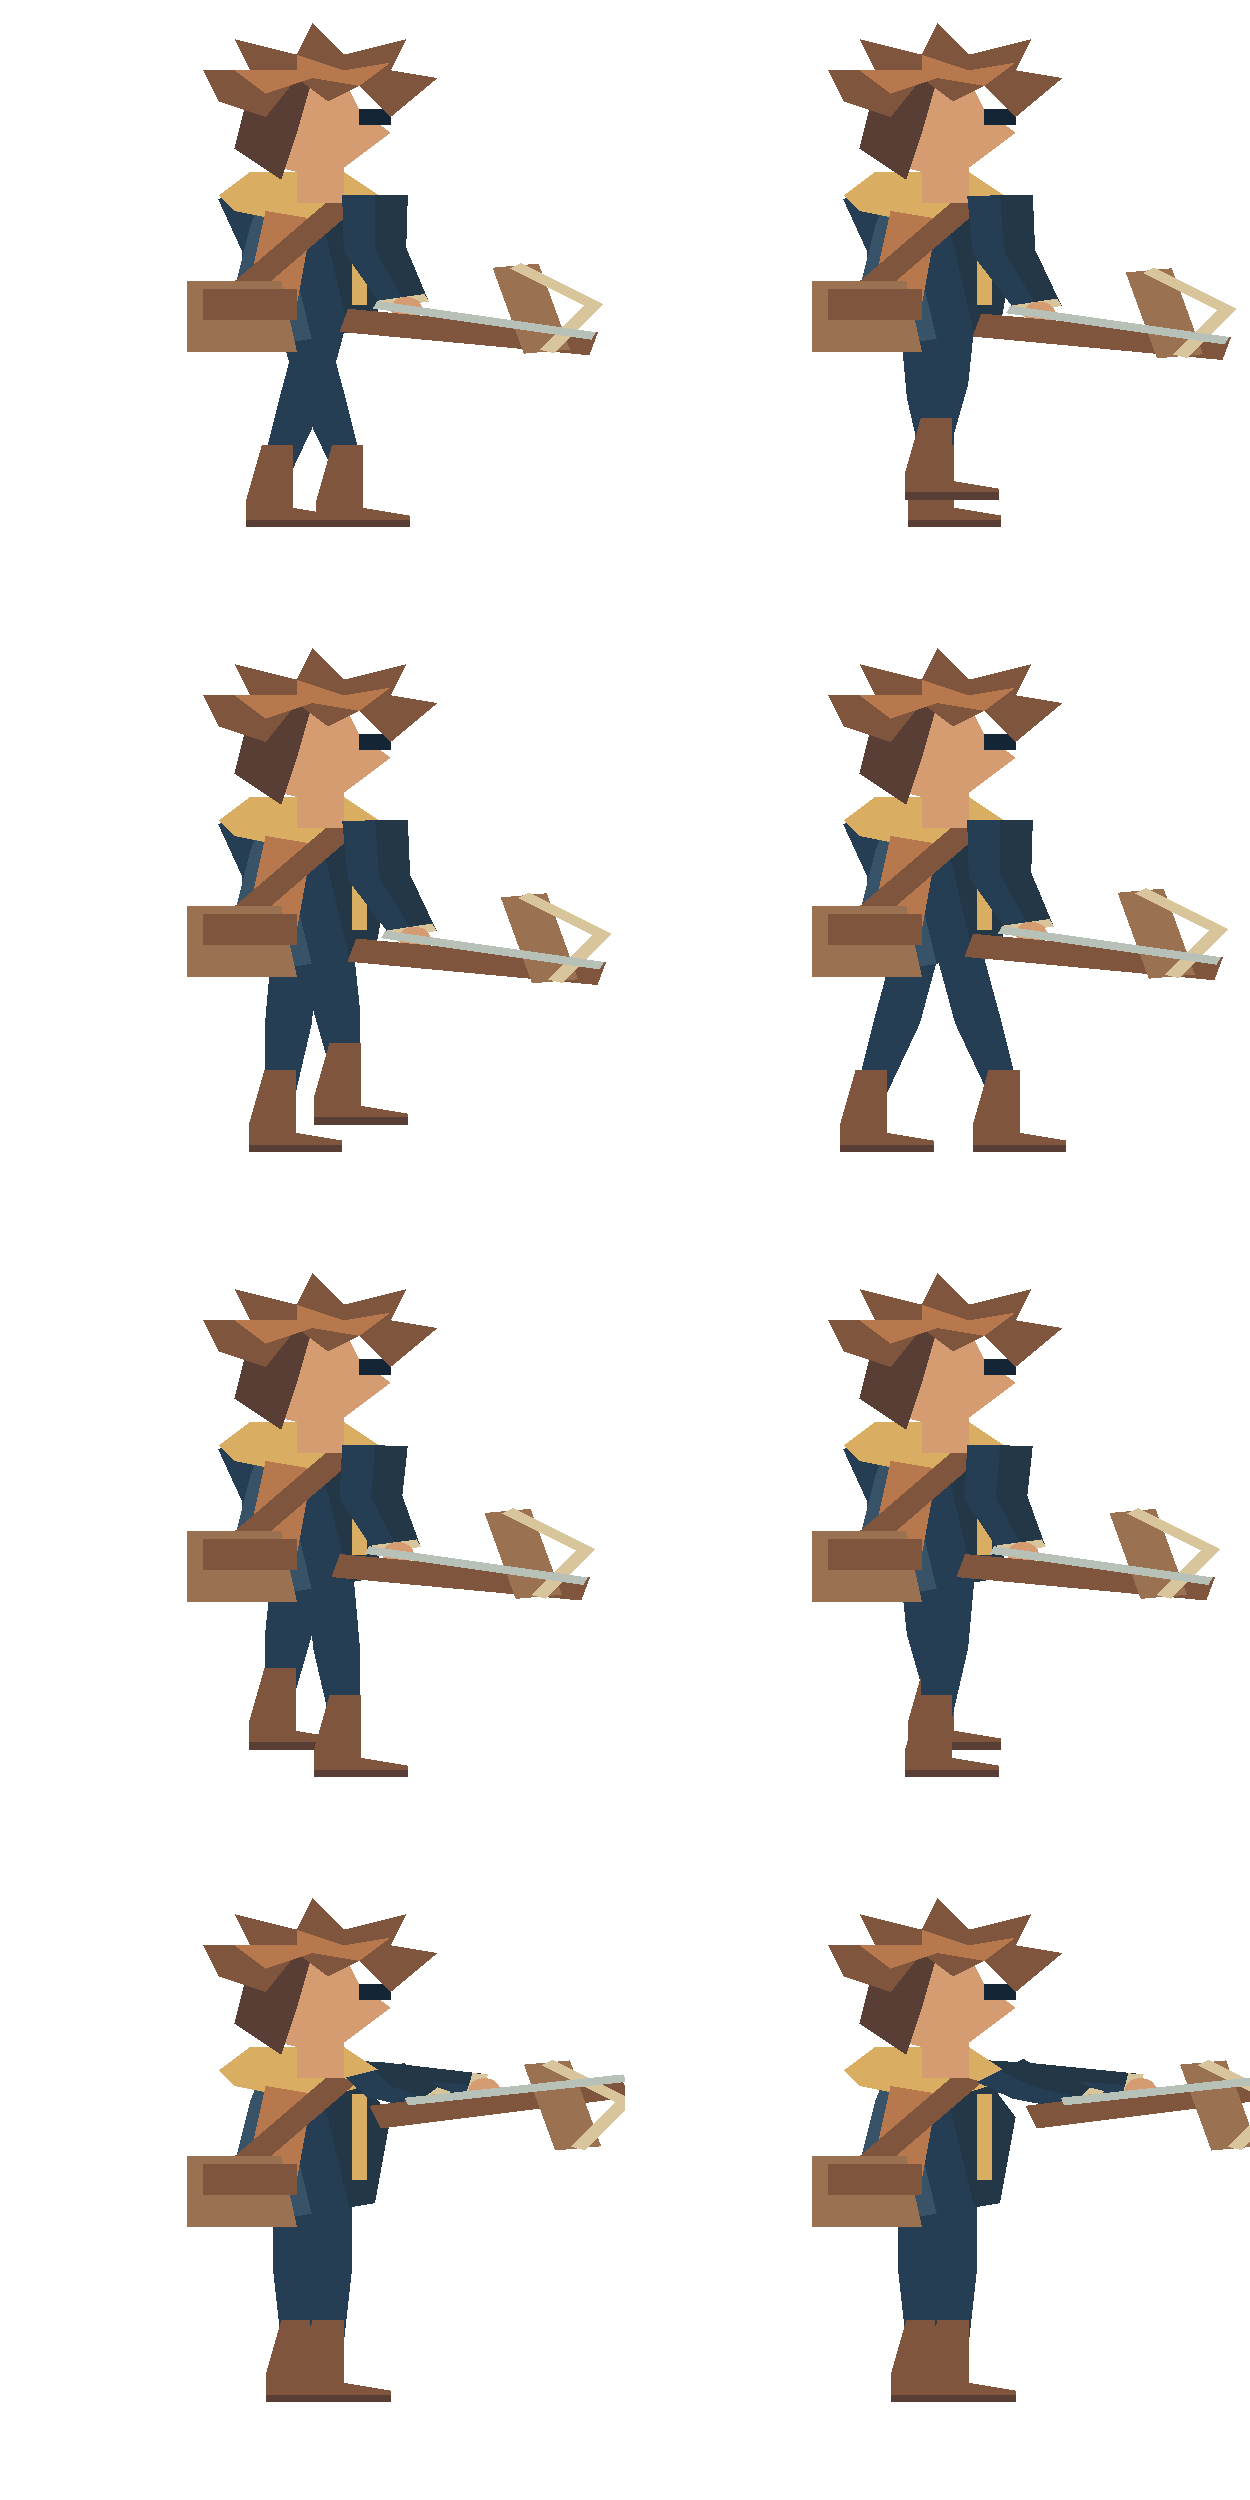
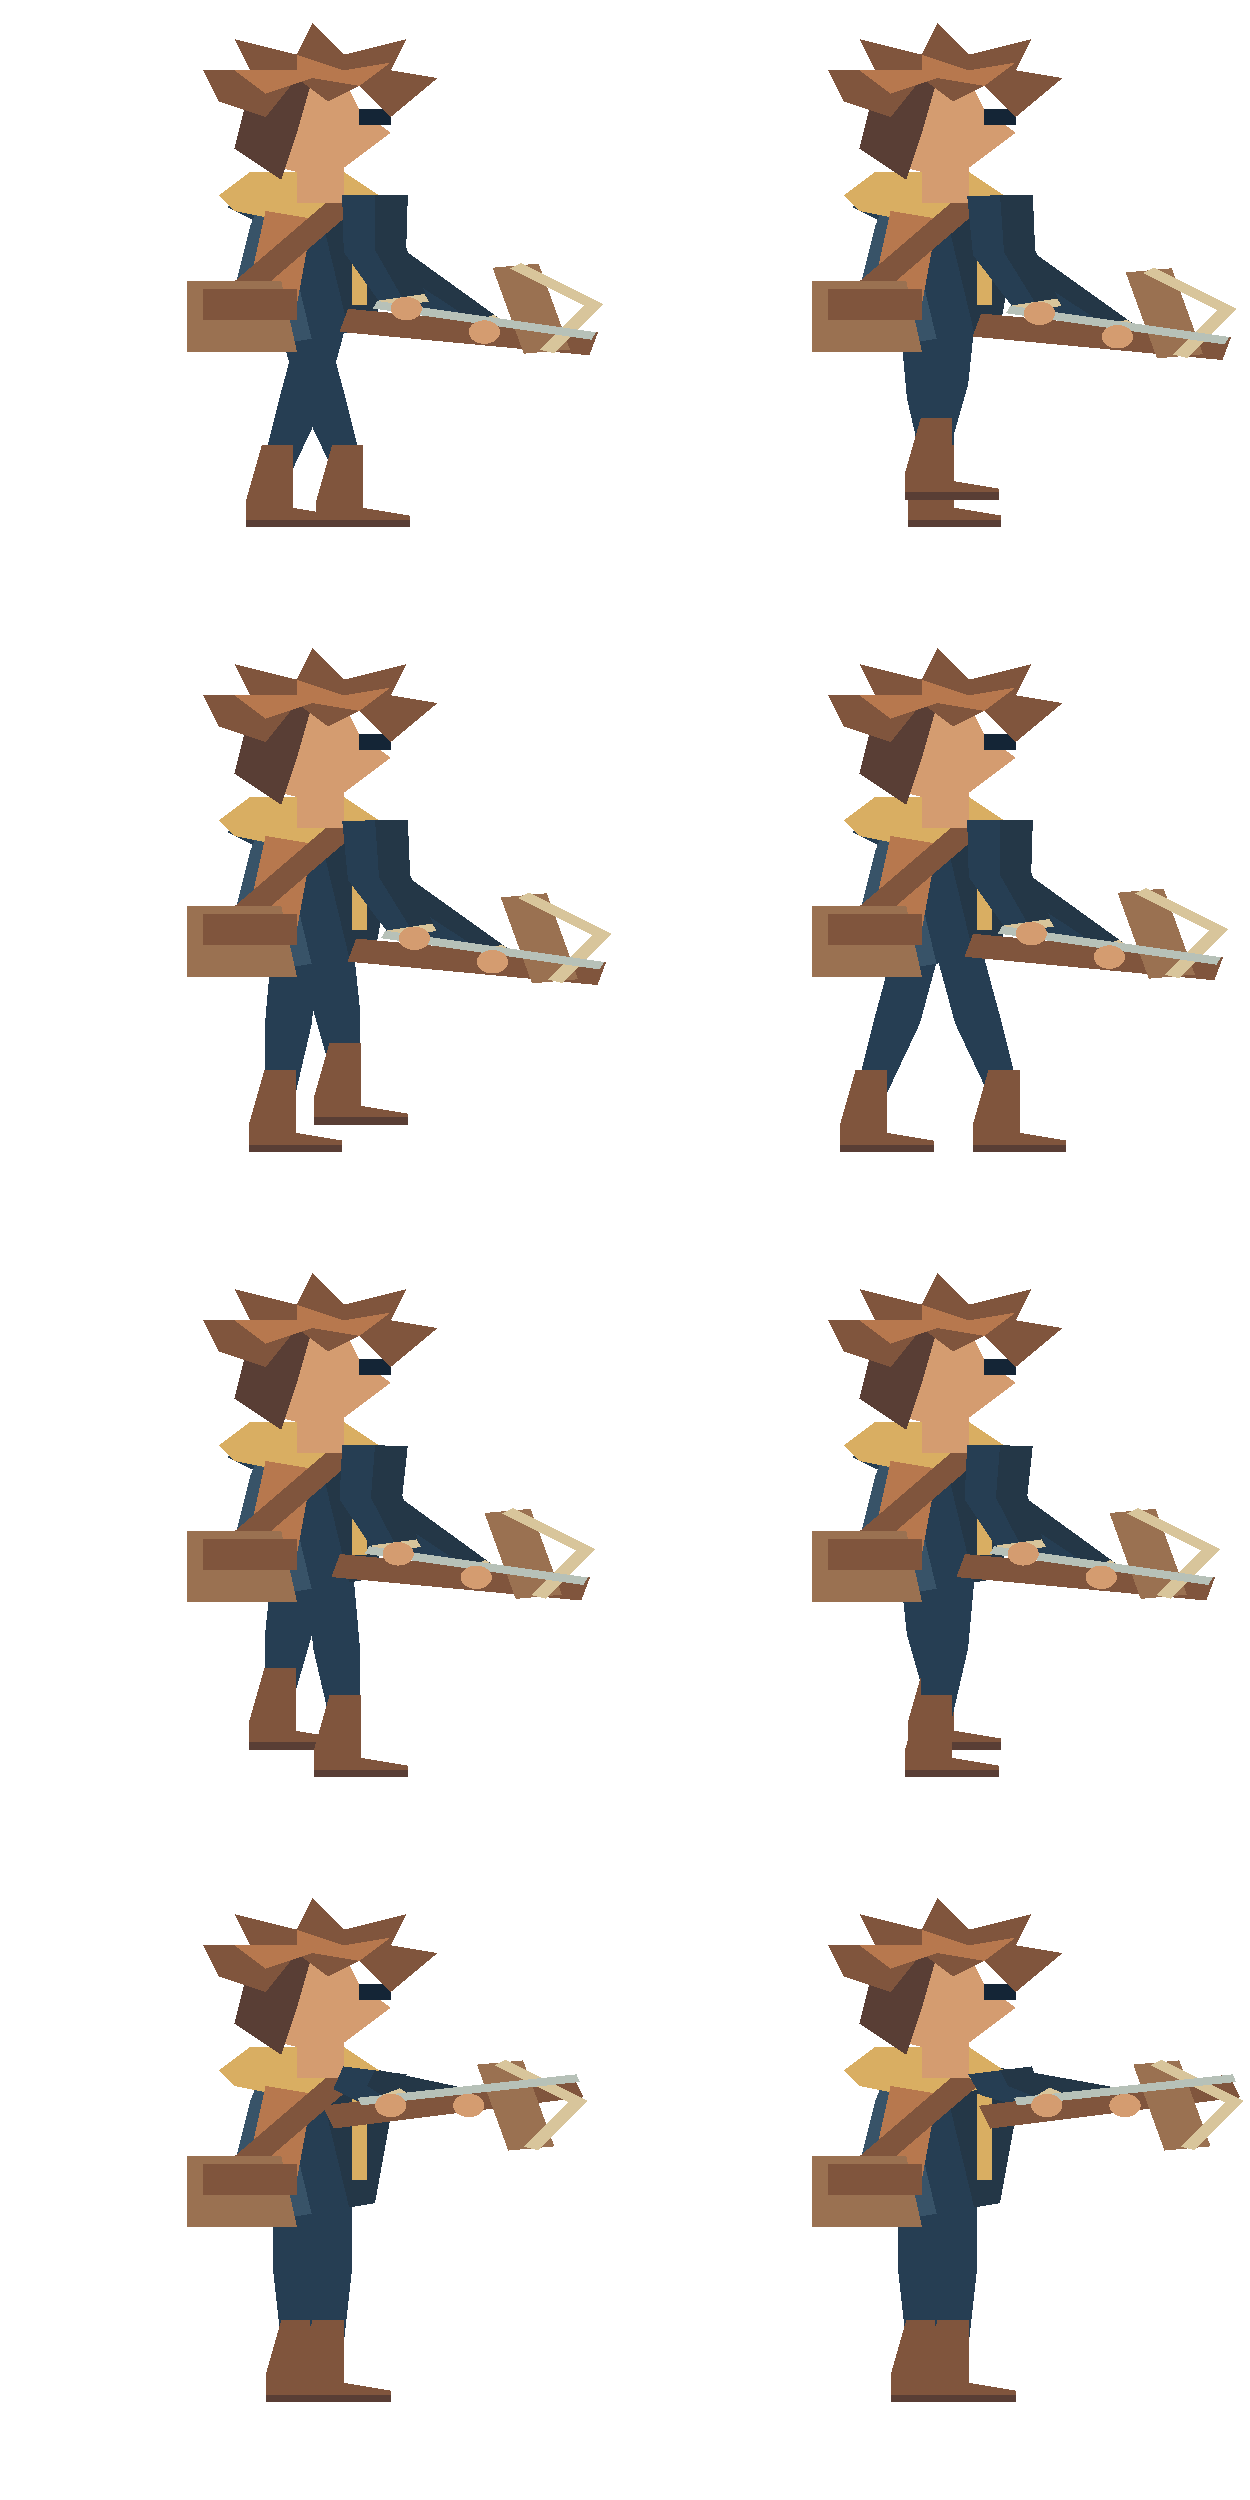
<svg xmlns="http://www.w3.org/2000/svg" width="160" height="320" viewBox="0 0 160 320">
  <svg x="0" y="0" width="80" height="80" viewBox="0 0 40 80" preserveAspectRatio="none" shape-rendering="crispEdges">
-     <polygon points="13.947,25.44 15.485,32.141 15.504,38.893 18.496,39.107 19.515,31.859 18.053,24.56" fill="#263e53" />
-     <polygon points="16,25 17.5,32.0 17,39 18.496,39.107 19.515,31.859 18.053,24.56" fill="#243747" />
-     <polygon points="15.575,37.896 15.504,38.893 18.496,39.107 18.567,38.109" fill="#d8c59b" />
-     <ellipse cx="17.0" cy="39.5" rx="1.0" ry="1.5" fill="#d49c70" />
+     <polygon points="14.515,26.485 22.992,34.82 29.808,42.911 32.192,41.089 26.008,32.18 17.485,23.515" fill="#263e53" />
+     <polygon points="16,25 24.5,33.5 31.0,42.0 32.192,41.089 26.008,32.18 17.485,23.515" fill="#243747" />
+     <polygon points="29.201,42.117 29.808,42.911 32.192,41.089 31.584,40.294" fill="#d8c59b" />
+     <ellipse cx="31.0" cy="42.5" rx="1.0" ry="1.5" fill="#d49c70" />
    <polygon points="17.5,39 20.5,39 22.125,51.0 23.25,60 21.25,60 19.125,51.0" fill="#263e53" />
    <polygon points="21.25,57 23.25,57 23.25,65 26.25,66 26.25,67 20.25,67 20.25,64" fill="#80553d" />
    <polyline points="20.25,67 26.25,67" fill="none" stroke="#593e35" stroke-width="1" />
    <polygon points="19.5,39 22.5,39 20.875,51.0 18.75,60.0 16.75,60.0 17.875,51.0" fill="#263e53" />
    <polygon points="16.75,57.0 18.75,57.0 18.75,65.0 21.75,66.0 21.75,67.0 15.75,67.0 15.75,64.0" fill="#80553d" />
    <polyline points="15.75,67.0 21.75,67.0" fill="none" stroke="#593e35" stroke-width="1" />
    <polygon points="17,24 22,23 25,31 24,42 18,44 15,37 16,29" fill="#263e53" />
    <polygon points="20.047,23.391 22,23 25,31 24,42 22.346,42.551" fill="#243747" />
    <polygon points="17,24 17.605,23.879 19.942,43.353 18,44 15,37 16,29" fill="#385368" />
    <polyline points="23,28 23,39" fill="none" stroke="#d9ae62" stroke-width="1" />
    <polygon points="16,22 22,22 25,26 20,29 15,27 14,25" fill="#d9ae62" />
    <polygon points="17,27 20,28 19,39 16,36" fill="#b7784e" />
    <polyline points="22,26 15,38" fill="none" stroke="#80553d" stroke-width="2" />
    <polygon points="12,36 18,36 19,45 12,45" fill="#9a7151" />
    <rect x="13" y="37" width="6" height="4" fill="#80553d" />
    <rect x="19" y="18" width="3" height="8" fill="#d49c70" />
    <polygon points="17,11 22,10 23,14 25,17 23,20 21,23 17,21" fill="#d49c70" />
    <polygon points="16,11 20,10 19,17 18,23 15,19" fill="#593e35" />
    <rect x="23" y="14" width="2" height="2" fill="#142536" />
    <polygon points="14,13 13,9 16,9 15,5 19,7 20,3 22,7 26,5 25,9 28,10 25,15 23,11 21,13 19,10 17,15" fill="#80553d" />
    <polygon points="15,9 19,9 19,7 22,9 25,8 23,11 20,10 17,12" fill="#b7784e" />
    <polygon points="21.9,25.0 22.0,32.28 24.558,39.412 27.442,38.588 26.0,31.72 26.1,25.0" fill="#263e53" />
    <polygon points="24,25 24.0,32.0 26.0,39.0 27.442,38.588 26.0,31.72 26.1,25.0" fill="#243747" />
    <polygon points="24.283,38.451 24.558,39.412 27.442,38.588 27.168,37.626" fill="#d8c59b" />
    <ellipse cx="26.0" cy="39.5" rx="1.0" ry="1.5" fill="#d49c70" />
    <polyline points="22.0,41.0 38.0,44.0" fill="none" stroke="#80553d" stroke-width="3" />
    <polyline points="33.0,34.0 35.0,45.0" fill="none" stroke="#9a7151" stroke-width="3" />
    <polyline points="33.0,34.0 38.0,39.0 35.0,45.0" fill="none" stroke="#d8c59b" stroke-width="1" />
    <polyline points="24.0,39.0 38.0,43.0" fill="none" stroke="#b7c1b8" stroke-width="1" />
+     <ellipse cx="26.0" cy="39.5" rx="1.0" ry="1.5" fill="#d49c70" />
+     <ellipse cx="31.0" cy="42.5" rx="1.0" ry="1.5" fill="#d49c70" />
  </svg>
  <svg x="80" y="0" width="80" height="80" viewBox="0 0 40 80" preserveAspectRatio="none" shape-rendering="crispEdges">
-     <polygon points="13.947,25.44 15.485,32.141 15.504,38.893 18.496,39.107 19.515,31.859 18.053,24.56" fill="#263e53" />
-     <polygon points="16,25 17.5,32.0 17,39 18.496,39.107 19.515,31.859 18.053,24.56" fill="#243747" />
-     <polygon points="15.575,37.896 15.504,38.893 18.496,39.107 18.567,38.109" fill="#d8c59b" />
-     <ellipse cx="17.0" cy="39.5" rx="1.0" ry="1.5" fill="#d49c70" />
+     <polygon points="14.511,26.481 23.252,35.123 30.33,43.52 32.709,41.693 26.268,32.483 17.489,23.519" fill="#263e53" />
+     <polygon points="16,25 24.76,33.803 31.52,42.606 32.709,41.693 26.268,32.483 17.489,23.519" fill="#243747" />
+     <polygon points="29.721,42.727 30.33,43.52 32.709,41.693 32.1,40.9" fill="#d8c59b" />
+     <ellipse cx="31.52" cy="43.106" rx="1" ry="1.5" fill="#d49c70" />
    <polygon points="17.5,39 20.5,39 21.042,51.0 21.083,60 19.083,60 18.042,51.0" fill="#263e53" />
    <polygon points="19.083,57 21.083,57 21.083,65 24.083,66 24.083,67 18.083,67 18.083,64" fill="#80553d" />
    <polyline points="18.083,67 24.083,67" fill="none" stroke="#593e35" stroke-width="1" />
    <polygon points="19.5,39 22.5,39 21.958,49.268 20.917,56.536 18.917,56.536 18.958,49.268" fill="#263e53" />
    <polygon points="18.917,53.536 20.917,53.536 20.917,61.536 23.917,62.536 23.917,63.536 17.917,63.536 17.917,60.536" fill="#80553d" />
    <polyline points="17.917,63.536 23.917,63.536" fill="none" stroke="#593e35" stroke-width="1" />
    <polygon points="17,24 22,23 25,31 24,42 18,44 15,37 16,29" fill="#263e53" />
    <polygon points="20.047,23.391 22,23 25,31 24,42 22.346,42.551" fill="#243747" />
    <polygon points="17,24 17.605,23.879 19.942,43.353 18,44 15,37 16,29" fill="#385368" />
    <polyline points="23,28 23,39" fill="none" stroke="#d9ae62" stroke-width="1" />
    <polygon points="16,22 22,22 25,26 20,29 15,27 14,25" fill="#d9ae62" />
    <polygon points="17,27 20,28 19,39 16,36" fill="#b7784e" />
    <polyline points="22,26 15,38" fill="none" stroke="#80553d" stroke-width="2" />
    <polygon points="12,36 18,36 19,45 12,45" fill="#9a7151" />
    <rect x="13" y="37" width="6" height="4" fill="#80553d" />
    <rect x="19" y="18" width="3" height="8" fill="#d49c70" />
    <polygon points="17,11 22,10 23,14 25,17 23,20 21,23 17,21" fill="#d49c70" />
    <polygon points="16,11 20,10 19,17 18,23 15,19" fill="#593e35" />
    <rect x="23" y="14" width="2" height="2" fill="#142536" />
    <polygon points="14,13 13,9 16,9 15,5 19,7 20,3 22,7 26,5 25,9 28,10 25,15 23,11 21,13 19,10 17,15" fill="#80553d" />
    <polygon points="15,9 19,9 19,7 22,9 25,8 23,11 20,10 17,12" fill="#b7784e" />
    <polygon points="21.901,25.075 22.271,32.64 25.087,40.05 27.953,39.163 26.249,31.966 26.099,24.925" fill="#263e53" />
    <polygon points="24,25 24.26,32.303 26.52,39.606 27.953,39.163 26.249,31.966 26.099,24.925" fill="#243747" />
    <polygon points="24.791,39.094 25.087,40.05 27.953,39.163 27.657,38.208" fill="#d8c59b" />
    <ellipse cx="26.52" cy="40.106" rx="1.0" ry="1.5" fill="#d49c70" />
    <polyline points="22.52,41.606 38.52,44.606" fill="none" stroke="#80553d" stroke-width="3" />
    <polyline points="33.52,34.606 35.52,45.606" fill="none" stroke="#9a7151" stroke-width="3" />
    <polyline points="33.52,34.606 38.52,39.606 35.52,45.606" fill="none" stroke="#d8c59b" stroke-width="1" />
    <polyline points="24.52,39.606 38.52,43.606" fill="none" stroke="#b7c1b8" stroke-width="1" />
+     <ellipse cx="26.52" cy="40.106" rx="1.0" ry="1.5" fill="#d49c70" />
+     <ellipse cx="31.52" cy="43.106" rx="1" ry="1.5" fill="#d49c70" />
  </svg>
  <svg x="0" y="80" width="80" height="80" viewBox="0 0 40 80" preserveAspectRatio="none" shape-rendering="crispEdges">
-     <polygon points="13.947,25.44 15.485,32.141 15.504,38.893 18.496,39.107 19.515,31.859 18.053,24.56" fill="#263e53" />
-     <polygon points="16,25 17.5,32.0 17,39 18.496,39.107 19.515,31.859 18.053,24.56" fill="#243747" />
-     <polygon points="15.575,37.896 15.504,38.893 18.496,39.107 18.567,38.109" fill="#d8c59b" />
-     <ellipse cx="17.0" cy="39.5" rx="1.0" ry="1.5" fill="#d49c70" />
+     <polygon points="14.511,26.481 23.252,35.123 30.33,43.52 32.709,41.693 26.268,32.483 17.489,23.519" fill="#263e53" />
+     <polygon points="16,25 24.76,33.803 31.52,42.606 32.709,41.693 26.268,32.483 17.489,23.519" fill="#243747" />
+     <polygon points="29.721,42.727 30.33,43.52 32.709,41.693 32.1,40.9" fill="#d8c59b" />
+     <ellipse cx="31.52" cy="43.106" rx="1" ry="1.5" fill="#d49c70" />
    <polygon points="17.5,39 20.5,39 19.958,51.0 18.917,60 16.917,60 16.958,51.0" fill="#263e53" />
    <polygon points="16.917,57 18.917,57 18.917,65 21.917,66 21.917,67 15.917,67 15.917,64" fill="#80553d" />
    <polyline points="15.917,67 21.917,67" fill="none" stroke="#593e35" stroke-width="1" />
    <polygon points="19.5,39 22.5,39 23.042,49.268 23.083,56.536 21.083,56.536 20.042,49.268" fill="#263e53" />
    <polygon points="21.083,53.536 23.083,53.536 23.083,61.536 26.083,62.536 26.083,63.536 20.083,63.536 20.083,60.536" fill="#80553d" />
    <polyline points="20.083,63.536 26.083,63.536" fill="none" stroke="#593e35" stroke-width="1" />
    <polygon points="17,24 22,23 25,31 24,42 18,44 15,37 16,29" fill="#263e53" />
    <polygon points="20.047,23.391 22,23 25,31 24,42 22.346,42.551" fill="#243747" />
    <polygon points="17,24 17.605,23.879 19.942,43.353 18,44 15,37 16,29" fill="#385368" />
    <polyline points="23,28 23,39" fill="none" stroke="#d9ae62" stroke-width="1" />
    <polygon points="16,22 22,22 25,26 20,29 15,27 14,25" fill="#d9ae62" />
    <polygon points="17,27 20,28 19,39 16,36" fill="#b7784e" />
    <polyline points="22,26 15,38" fill="none" stroke="#80553d" stroke-width="2" />
    <polygon points="12,36 18,36 19,45 12,45" fill="#9a7151" />
    <rect x="13" y="37" width="6" height="4" fill="#80553d" />
    <rect x="19" y="18" width="3" height="8" fill="#d49c70" />
    <polygon points="17,11 22,10 23,14 25,17 23,20 21,23 17,21" fill="#d49c70" />
    <polygon points="16,11 20,10 19,17 18,23 15,19" fill="#593e35" />
    <rect x="23" y="14" width="2" height="2" fill="#142536" />
    <polygon points="14,13 13,9 16,9 15,5 19,7 20,3 22,7 26,5 25,9 28,10 25,15 23,11 21,13 19,10 17,15" fill="#80553d" />
    <polygon points="15,9 19,9 19,7 22,9 25,8 23,11 20,10 17,12" fill="#b7784e" />
    <polygon points="21.901,25.075 22.271,32.64 25.087,40.05 27.953,39.163 26.249,31.966 26.099,24.925" fill="#263e53" />
    <polygon points="24,25 24.26,32.303 26.52,39.606 27.953,39.163 26.249,31.966 26.099,24.925" fill="#243747" />
    <polygon points="24.791,39.094 25.087,40.05 27.953,39.163 27.657,38.208" fill="#d8c59b" />
    <ellipse cx="26.52" cy="40.106" rx="1.0" ry="1.5" fill="#d49c70" />
    <polyline points="22.52,41.606 38.52,44.606" fill="none" stroke="#80553d" stroke-width="3" />
    <polyline points="33.52,34.606 35.52,45.606" fill="none" stroke="#9a7151" stroke-width="3" />
    <polyline points="33.52,34.606 38.52,39.606 35.52,45.606" fill="none" stroke="#d8c59b" stroke-width="1" />
    <polyline points="24.52,39.606 38.52,43.606" fill="none" stroke="#b7c1b8" stroke-width="1" />
+     <ellipse cx="26.52" cy="40.106" rx="1.0" ry="1.5" fill="#d49c70" />
+     <ellipse cx="31.52" cy="43.106" rx="1" ry="1.5" fill="#d49c70" />
  </svg>
  <svg x="80" y="80" width="80" height="80" viewBox="0 0 40 80" preserveAspectRatio="none" shape-rendering="crispEdges">
-     <polygon points="13.947,25.44 15.485,32.141 15.504,38.893 18.496,39.107 19.515,31.859 18.053,24.56" fill="#263e53" />
-     <polygon points="16,25 17.5,32.0 17,39 18.496,39.107 19.515,31.859 18.053,24.56" fill="#243747" />
-     <polygon points="15.575,37.896 15.504,38.893 18.496,39.107 18.567,38.109" fill="#d8c59b" />
-     <ellipse cx="17.0" cy="39.5" rx="1.0" ry="1.5" fill="#d49c70" />
+     <polygon points="14.515,26.485 22.992,34.82 29.808,42.911 32.192,41.089 26.008,32.18 17.485,23.515" fill="#263e53" />
+     <polygon points="16,25 24.5,33.5 31.0,42.0 32.192,41.089 26.008,32.18 17.485,23.515" fill="#243747" />
+     <polygon points="29.201,42.117 29.808,42.911 32.192,41.089 31.584,40.294" fill="#d8c59b" />
+     <ellipse cx="31.0" cy="42.5" rx="1.0" ry="1.5" fill="#d49c70" />
    <polygon points="17.5,39 20.5,39 18.875,51.0 16.75,60.0 14.75,60.0 15.875,51.0" fill="#263e53" />
    <polygon points="14.75,57.0 16.75,57.0 16.75,65.0 19.75,66.0 19.75,67.0 13.75,67.0 13.75,64.0" fill="#80553d" />
    <polyline points="13.75,67.0 19.75,67.0" fill="none" stroke="#593e35" stroke-width="1" />
    <polygon points="19.5,39 22.5,39 24.125,51.0 25.25,60 23.25,60 21.125,51.0" fill="#263e53" />
    <polygon points="23.25,57 25.25,57 25.25,65 28.25,66 28.25,67 22.25,67 22.25,64" fill="#80553d" />
    <polyline points="22.25,67 28.25,67" fill="none" stroke="#593e35" stroke-width="1" />
    <polygon points="17,24 22,23 25,31 24,42 18,44 15,37 16,29" fill="#263e53" />
    <polygon points="20.047,23.391 22,23 25,31 24,42 22.346,42.551" fill="#243747" />
    <polygon points="17,24 17.605,23.879 19.942,43.353 18,44 15,37 16,29" fill="#385368" />
    <polyline points="23,28 23,39" fill="none" stroke="#d9ae62" stroke-width="1" />
    <polygon points="16,22 22,22 25,26 20,29 15,27 14,25" fill="#d9ae62" />
    <polygon points="17,27 20,28 19,39 16,36" fill="#b7784e" />
    <polyline points="22,26 15,38" fill="none" stroke="#80553d" stroke-width="2" />
    <polygon points="12,36 18,36 19,45 12,45" fill="#9a7151" />
    <rect x="13" y="37" width="6" height="4" fill="#80553d" />
    <rect x="19" y="18" width="3" height="8" fill="#d49c70" />
    <polygon points="17,11 22,10 23,14 25,17 23,20 21,23 17,21" fill="#d49c70" />
    <polygon points="16,11 20,10 19,17 18,23 15,19" fill="#593e35" />
    <rect x="23" y="14" width="2" height="2" fill="#142536" />
    <polygon points="14,13 13,9 16,9 15,5 19,7 20,3 22,7 26,5 25,9 28,10 25,15 23,11 21,13 19,10 17,15" fill="#80553d" />
    <polygon points="15,9 19,9 19,7 22,9 25,8 23,11 20,10 17,12" fill="#b7784e" />
    <polygon points="21.9,25.0 22.0,32.28 24.558,39.412 27.442,38.588 26.0,31.72 26.1,25.0" fill="#263e53" />
    <polygon points="24,25 24.0,32.0 26.0,39.0 27.442,38.588 26.0,31.72 26.1,25.0" fill="#243747" />
    <polygon points="24.283,38.451 24.558,39.412 27.442,38.588 27.168,37.626" fill="#d8c59b" />
    <ellipse cx="26.0" cy="39.5" rx="1.0" ry="1.5" fill="#d49c70" />
    <polyline points="22.0,41.0 38.0,44.0" fill="none" stroke="#80553d" stroke-width="3" />
    <polyline points="33.0,34.0 35.0,45.0" fill="none" stroke="#9a7151" stroke-width="3" />
    <polyline points="33.0,34.0 38.0,39.0 35.0,45.0" fill="none" stroke="#d8c59b" stroke-width="1" />
    <polyline points="24.0,39.0 38.0,43.0" fill="none" stroke="#b7c1b8" stroke-width="1" />
+     <ellipse cx="26.0" cy="39.5" rx="1.0" ry="1.5" fill="#d49c70" />
+     <ellipse cx="31.0" cy="42.5" rx="1.0" ry="1.5" fill="#d49c70" />
  </svg>
  <svg x="0" y="160" width="80" height="80" viewBox="0 0 40 80" preserveAspectRatio="none" shape-rendering="crispEdges">
-     <polygon points="13.947,25.44 15.485,32.141 15.504,38.893 18.496,39.107 19.515,31.859 18.053,24.56" fill="#263e53" />
-     <polygon points="16,25 17.5,32.0 17,39 18.496,39.107 19.515,31.859 18.053,24.56" fill="#243747" />
-     <polygon points="15.575,37.896 15.504,38.893 18.496,39.107 18.567,38.109" fill="#d8c59b" />
-     <ellipse cx="17.0" cy="39.5" rx="1.0" ry="1.5" fill="#d49c70" />
+     <polygon points="14.519,26.489 22.732,34.518 29.287,42.302 31.674,40.485 25.748,31.876 17.481,23.511" fill="#263e53" />
+     <polygon points="16,25 24.24,33.197 30.48,41.394 31.674,40.485 25.748,31.876 17.481,23.511" fill="#243747" />
+     <polygon points="28.681,41.507 29.287,42.302 31.674,40.485 31.068,39.69" fill="#d8c59b" />
+     <ellipse cx="30.48" cy="41.894" rx="1.0" ry="1.5" fill="#d49c70" />
    <polygon points="17.5,39 20.5,39 19.958,49.268 18.917,56.536 16.917,56.536 16.958,49.268" fill="#263e53" />
    <polygon points="16.917,53.536 18.917,53.536 18.917,61.536 21.917,62.536 21.917,63.536 15.917,63.536 15.917,60.536" fill="#80553d" />
    <polyline points="15.917,63.536 21.917,63.536" fill="none" stroke="#593e35" stroke-width="1" />
    <polygon points="19.5,39 22.5,39 23.042,51.0 23.083,60 21.083,60 20.042,51.0" fill="#263e53" />
    <polygon points="21.083,57 23.083,57 23.083,65 26.083,66 26.083,67 20.083,67 20.083,64" fill="#80553d" />
    <polyline points="20.083,67 26.083,67" fill="none" stroke="#593e35" stroke-width="1" />
    <polygon points="17,24 22,23 25,31 24,42 18,44 15,37 16,29" fill="#263e53" />
    <polygon points="20.047,23.391 22,23 25,31 24,42 22.346,42.551" fill="#243747" />
    <polygon points="17,24 17.605,23.879 19.942,43.353 18,44 15,37 16,29" fill="#385368" />
    <polyline points="23,28 23,39" fill="none" stroke="#d9ae62" stroke-width="1" />
    <polygon points="16,22 22,22 25,26 20,29 15,27 14,25" fill="#d9ae62" />
    <polygon points="17,27 20,28 19,39 16,36" fill="#b7784e" />
    <polyline points="22,26 15,38" fill="none" stroke="#80553d" stroke-width="2" />
    <polygon points="12,36 18,36 19,45 12,45" fill="#9a7151" />
    <rect x="13" y="37" width="6" height="4" fill="#80553d" />
    <rect x="19" y="18" width="3" height="8" fill="#d49c70" />
    <polygon points="17,11 22,10 23,14 25,17 23,20 21,23 17,21" fill="#d49c70" />
    <polygon points="16,11 20,10 19,17 18,23 15,19" fill="#593e35" />
    <rect x="23" y="14" width="2" height="2" fill="#142536" />
    <polygon points="14,13 13,9 16,9 15,5 19,7 20,3 22,7 26,5 25,9 28,10 25,15 23,11 21,13 19,10 17,15" fill="#80553d" />
    <polygon points="15,9 19,9 19,7 22,9 25,8 23,11 20,10 17,12" fill="#b7784e" />
    <polygon points="21.902,24.919 21.73,31.914 24.029,38.771 26.932,38.017 25.75,31.48 26.098,25.081" fill="#263e53" />
    <polygon points="24,25 23.74,31.697 25.48,38.394 26.932,38.017 25.75,31.48 26.098,25.081" fill="#243747" />
    <polygon points="23.777,37.803 24.029,38.771 26.932,38.017 26.681,37.049" fill="#d8c59b" />
    <ellipse cx="25.48" cy="38.894" rx="1.0" ry="1.5" fill="#d49c70" />
    <polyline points="21.48,40.394 37.48,43.394" fill="none" stroke="#80553d" stroke-width="3" />
    <polyline points="32.48,33.394 34.48,44.394" fill="none" stroke="#9a7151" stroke-width="3" />
    <polyline points="32.48,33.394 37.48,38.394 34.48,44.394" fill="none" stroke="#d8c59b" stroke-width="1" />
    <polyline points="23.48,38.394 37.48,42.394" fill="none" stroke="#b7c1b8" stroke-width="1" />
+     <ellipse cx="25.48" cy="38.894" rx="1.0" ry="1.5" fill="#d49c70" />
+     <ellipse cx="30.48" cy="41.894" rx="1.0" ry="1.5" fill="#d49c70" />
  </svg>
  <svg x="80" y="160" width="80" height="80" viewBox="0 0 40 80" preserveAspectRatio="none" shape-rendering="crispEdges">
-     <polygon points="13.947,25.44 15.485,32.141 15.504,38.893 18.496,39.107 19.515,31.859 18.053,24.56" fill="#263e53" />
-     <polygon points="16,25 17.5,32.0 17,39 18.496,39.107 19.515,31.859 18.053,24.56" fill="#243747" />
-     <polygon points="15.575,37.896 15.504,38.893 18.496,39.107 18.567,38.109" fill="#d8c59b" />
-     <ellipse cx="17.0" cy="39.5" rx="1.0" ry="1.5" fill="#d49c70" />
+     <polygon points="14.519,26.489 22.732,34.518 29.287,42.302 31.674,40.485 25.748,31.876 17.481,23.511" fill="#263e53" />
+     <polygon points="16,25 24.24,33.197 30.48,41.394 31.674,40.485 25.748,31.876 17.481,23.511" fill="#243747" />
+     <polygon points="28.681,41.507 29.287,42.302 31.674,40.485 31.068,39.69" fill="#d8c59b" />
+     <ellipse cx="30.48" cy="41.894" rx="1.0" ry="1.5" fill="#d49c70" />
    <polygon points="17.5,39 20.5,39 21.042,49.268 21.083,56.536 19.083,56.536 18.042,49.268" fill="#263e53" />
    <polygon points="19.083,53.536 21.083,53.536 21.083,61.536 24.083,62.536 24.083,63.536 18.083,63.536 18.083,60.536" fill="#80553d" />
    <polyline points="18.083,63.536 24.083,63.536" fill="none" stroke="#593e35" stroke-width="1" />
    <polygon points="19.5,39 22.5,39 21.958,51.0 20.917,60 18.917,60 18.958,51.0" fill="#263e53" />
    <polygon points="18.917,57 20.917,57 20.917,65 23.917,66 23.917,67 17.917,67 17.917,64" fill="#80553d" />
    <polyline points="17.917,67 23.917,67" fill="none" stroke="#593e35" stroke-width="1" />
    <polygon points="17,24 22,23 25,31 24,42 18,44 15,37 16,29" fill="#263e53" />
    <polygon points="20.047,23.391 22,23 25,31 24,42 22.346,42.551" fill="#243747" />
    <polygon points="17,24 17.605,23.879 19.942,43.353 18,44 15,37 16,29" fill="#385368" />
    <polyline points="23,28 23,39" fill="none" stroke="#d9ae62" stroke-width="1" />
    <polygon points="16,22 22,22 25,26 20,29 15,27 14,25" fill="#d9ae62" />
    <polygon points="17,27 20,28 19,39 16,36" fill="#b7784e" />
    <polyline points="22,26 15,38" fill="none" stroke="#80553d" stroke-width="2" />
    <polygon points="12,36 18,36 19,45 12,45" fill="#9a7151" />
    <rect x="13" y="37" width="6" height="4" fill="#80553d" />
    <rect x="19" y="18" width="3" height="8" fill="#d49c70" />
    <polygon points="17,11 22,10 23,14 25,17 23,20 21,23 17,21" fill="#d49c70" />
    <polygon points="16,11 20,10 19,17 18,23 15,19" fill="#593e35" />
    <rect x="23" y="14" width="2" height="2" fill="#142536" />
    <polygon points="14,13 13,9 16,9 15,5 19,7 20,3 22,7 26,5 25,9 28,10 25,15 23,11 21,13 19,10 17,15" fill="#80553d" />
    <polygon points="15,9 19,9 19,7 22,9 25,8 23,11 20,10 17,12" fill="#b7784e" />
    <polygon points="21.902,24.919 21.73,31.914 24.029,38.771 26.932,38.017 25.75,31.48 26.098,25.081" fill="#263e53" />
    <polygon points="24,25 23.74,31.697 25.48,38.394 26.932,38.017 25.75,31.48 26.098,25.081" fill="#243747" />
    <polygon points="23.777,37.803 24.029,38.771 26.932,38.017 26.681,37.049" fill="#d8c59b" />
    <ellipse cx="25.48" cy="38.894" rx="1.0" ry="1.5" fill="#d49c70" />
    <polyline points="21.48,40.394 37.48,43.394" fill="none" stroke="#80553d" stroke-width="3" />
    <polyline points="32.48,33.394 34.48,44.394" fill="none" stroke="#9a7151" stroke-width="3" />
    <polyline points="32.48,33.394 37.48,38.394 34.48,44.394" fill="none" stroke="#d8c59b" stroke-width="1" />
    <polyline points="23.48,38.394 37.48,42.394" fill="none" stroke="#b7c1b8" stroke-width="1" />
+     <ellipse cx="25.48" cy="38.894" rx="1.0" ry="1.5" fill="#d49c70" />
+     <ellipse cx="30.48" cy="41.894" rx="1.0" ry="1.5" fill="#d49c70" />
  </svg>
  <svg x="0" y="240" width="80" height="80" viewBox="0 0 40 80" preserveAspectRatio="none" shape-rendering="crispEdges">
-     <polygon points="15.755,27.086 24.231,27.982 30.772,28.483 31.228,25.517 24.769,24.018 16.245,22.914" fill="#263e53" />
-     <polygon points="16,25 24.5,26.0 31,27 31.228,25.517 24.769,24.018 16.245,22.914" fill="#243747" />
-     <polygon points="29.784,28.331 30.772,28.483 31.228,25.517 30.24,25.365" fill="#d8c59b" />
-     <ellipse cx="31.0" cy="27.5" rx="1.0" ry="1.5" fill="#d49c70" />
+     <polygon points="15.491,27.037 23.44,28.922 29.526,30.423 30.474,27.577 24.56,25.078 16.509,22.963" fill="#263e53" />
+     <polygon points="16,25 24.0,27.0 30,29 30.474,27.577 24.56,25.078 16.509,22.963" fill="#243747" />
+     <polygon points="28.577,30.107 29.526,30.423 30.474,27.577 29.526,27.261" fill="#d8c59b" />
+     <ellipse cx="30.0" cy="29.5" rx="1.0" ry="1.5" fill="#d49c70" />
    <polygon points="17.5,39 20.5,39 20.5,51.0 20,60 18,60 17.5,51.0" fill="#263e53" />
    <polygon points="18,57 20,57 20,65 23,66 23,67 17,67 17,64" fill="#80553d" />
    <polyline points="17,67 23,67" fill="none" stroke="#593e35" stroke-width="1" />
    <polygon points="19.5,39 22.5,39 22.5,51.0 22,60 20,60 19.5,51.0" fill="#263e53" />
    <polygon points="20,57 22,57 22,65 25,66 25,67 19,67 19,64" fill="#80553d" />
    <polyline points="19,67 25,67" fill="none" stroke="#593e35" stroke-width="1" />
    <polygon points="17,24 22,23 25,31 24,42 18,44 15,37 16,29" fill="#263e53" />
    <polygon points="20.047,23.391 22,23 25,31 24,42 22.346,42.551" fill="#243747" />
    <polygon points="17,24 17.605,23.879 19.942,43.353 18,44 15,37 16,29" fill="#385368" />
    <polyline points="23,28 23,39" fill="none" stroke="#d9ae62" stroke-width="1" />
    <polygon points="16,22 22,22 25,26 20,29 15,27 14,25" fill="#d9ae62" />
    <polygon points="17,27 20,28 19,39 16,36" fill="#b7784e" />
    <polyline points="22,26 15,38" fill="none" stroke="#80553d" stroke-width="2" />
    <polygon points="12,36 18,36 19,45 12,45" fill="#9a7151" />
    <rect x="13" y="37" width="6" height="4" fill="#80553d" />
    <rect x="19" y="18" width="3" height="8" fill="#d49c70" />
    <polygon points="17,11 22,10 23,14 25,17 23,20 21,23 17,21" fill="#d49c70" />
    <polygon points="16,11 20,10 19,17 18,23 15,19" fill="#593e35" />
    <rect x="23" y="14" width="2" height="2" fill="#142536" />
    <polygon points="14,13 13,9 16,9 15,5 19,7 20,3 22,7 26,5 25,9 28,10 25,15 23,11 21,13 19,10 17,15" fill="#80553d" />
    <polygon points="15,9 19,9 19,7 22,9 25,8 23,11 20,10 17,12" fill="#b7784e" />
-     <polygon points="22.122,25.939 23.449,28.369 27.168,30.248 28.832,27.752 26.551,25.631 25.878,24.061" fill="#263e53" />
-     <polygon points="24,25 25.0,27.0 28,29 28.832,27.752 26.551,25.631 25.878,24.061" fill="#243747" />
-     <polygon points="26.336,29.693 27.168,30.248 28.832,27.752 28.0,27.197" fill="#d8c59b" />
-     <ellipse cx="28.0" cy="29.5" rx="1.0" ry="1.5" fill="#d49c70" />
-     <polyline points="24,31 40,27" fill="none" stroke="#80553d" stroke-width="3" />
-     <polyline points="35,24 37,35" fill="none" stroke="#9a7151" stroke-width="3" />
-     <polyline points="35,24 40,29 37,35" fill="none" stroke="#d8c59b" stroke-width="1" />
-     <polyline points="26,29 40,26" fill="none" stroke="#b7c1b8" stroke-width="1" />
+     <polygon points="21.963,24.491 21.329,27.438 23.8,29.9 26.2,28.1 25.671,26.562 26.037,25.509" fill="#263e53" />
+     <polygon points="24,25 23.5,27.0 25,29 26.2,28.1 25.671,26.562 26.037,25.509" fill="#243747" />
+     <polygon points="23.2,29.1 23.8,29.9 26.2,28.1 25.6,27.3" fill="#d8c59b" />
+     <ellipse cx="25.0" cy="29.5" rx="1.0" ry="1.5" fill="#d49c70" />
+     <polyline points="21,31 37,27" fill="none" stroke="#80553d" stroke-width="3" />
+     <polyline points="32,24 34,35" fill="none" stroke="#9a7151" stroke-width="3" />
+     <polyline points="32,24 37,29 34,35" fill="none" stroke="#d8c59b" stroke-width="1" />
+     <polyline points="23,29 37,26" fill="none" stroke="#b7c1b8" stroke-width="1" />
+     <ellipse cx="25.0" cy="29.5" rx="1.0" ry="1.5" fill="#d49c70" />
+     <ellipse cx="30.0" cy="29.5" rx="1.0" ry="1.5" fill="#d49c70" />
  </svg>
  <svg x="80" y="240" width="80" height="80" viewBox="0 0 40 80" preserveAspectRatio="none" shape-rendering="crispEdges">
-     <polygon points="15.78,27.088 25.263,27.986 32.802,28.487 33.198,25.513 25.737,24.014 16.22,22.912" fill="#263e53" />
-     <polygon points="16,25 25.5,26.0 33,27 33.198,25.513 25.737,24.014 16.22,22.912" fill="#243747" />
-     <polygon points="31.811,28.355 32.802,28.487 33.198,25.513 32.207,25.381" fill="#d8c59b" />
-     <ellipse cx="33.0" cy="27.5" rx="1.0" ry="1.5" fill="#d49c70" />
+     <polygon points="15.544,27.05 24.508,28.939 31.588,30.442 32.412,27.558 25.492,25.061 16.456,22.95" fill="#263e53" />
+     <polygon points="16,25 25.0,27.0 32,29 32.412,27.558 25.492,25.061 16.456,22.95" fill="#243747" />
+     <polygon points="30.626,30.168 31.588,30.442 32.412,27.558 31.451,27.283" fill="#d8c59b" />
+     <ellipse cx="32.0" cy="29.5" rx="1.0" ry="1.5" fill="#d49c70" />
    <polygon points="17.5,39 20.5,39 20.5,51.0 20,60 18,60 17.5,51.0" fill="#263e53" />
    <polygon points="18,57 20,57 20,65 23,66 23,67 17,67 17,64" fill="#80553d" />
    <polyline points="17,67 23,67" fill="none" stroke="#593e35" stroke-width="1" />
    <polygon points="19.5,39 22.5,39 22.5,51.0 22,60 20,60 19.5,51.0" fill="#263e53" />
    <polygon points="20,57 22,57 22,65 25,66 25,67 19,67 19,64" fill="#80553d" />
    <polyline points="19,67 25,67" fill="none" stroke="#593e35" stroke-width="1" />
    <polygon points="17,24 22,23 25,31 24,42 18,44 15,37 16,29" fill="#263e53" />
    <polygon points="20.047,23.391 22,23 25,31 24,42 22.346,42.551" fill="#243747" />
    <polygon points="17,24 17.605,23.879 19.942,43.353 18,44 15,37 16,29" fill="#385368" />
    <polyline points="23,28 23,39" fill="none" stroke="#d9ae62" stroke-width="1" />
    <polygon points="16,22 22,22 25,26 20,29 15,27 14,25" fill="#d9ae62" />
    <polygon points="17,27 20,28 19,39 16,36" fill="#b7784e" />
    <polyline points="22,26 15,38" fill="none" stroke="#80553d" stroke-width="2" />
    <polygon points="12,36 18,36 19,45 12,45" fill="#9a7151" />
    <rect x="13" y="37" width="6" height="4" fill="#80553d" />
    <rect x="19" y="18" width="3" height="8" fill="#d49c70" />
    <polygon points="17,11 22,10 23,14 25,17 23,20 21,23 17,21" fill="#d49c70" />
    <polygon points="16,11 20,10 19,17 18,23 15,19" fill="#593e35" />
    <rect x="23" y="14" width="2" height="2" fill="#142536" />
    <polygon points="14,13 13,9 16,9 15,5 19,7 20,3 22,7 26,5 25,9 28,10 25,15 23,11 21,13 19,10 17,15" fill="#80553d" />
    <polygon points="15,9 19,9 19,7 22,9 25,8 23,11 20,10 17,12" fill="#b7784e" />
-     <polygon points="22.515,26.485 24.815,28.644 29.329,30.342 30.671,27.658 27.185,25.356 25.485,23.515" fill="#263e53" />
-     <polygon points="24,25 26.0,27.0 30,29 30.671,27.658 27.185,25.356 25.485,23.515" fill="#243747" />
-     <polygon points="28.435,29.894 29.329,30.342 30.671,27.658 29.776,27.211" fill="#d8c59b" />
-     <ellipse cx="30.0" cy="29.5" rx="1.0" ry="1.5" fill="#d49c70" />
-     <polyline points="26,31 42,27" fill="none" stroke="#80553d" stroke-width="3" />
-     <polyline points="37,24 39,35" fill="none" stroke="#9a7151" stroke-width="3" />
-     <polyline points="37,24 42,29 39,35" fill="none" stroke="#d8c59b" stroke-width="1" />
-     <polyline points="28,29 42,26" fill="none" stroke="#b7c1b8" stroke-width="1" />
+     <polygon points="21.963,25.509 22.723,28.14 26.063,30.171 27.937,27.829 26.277,25.86 26.037,24.491" fill="#263e53" />
+     <polygon points="24,25 24.5,27.0 27,29 27.937,27.829 26.277,25.86 26.037,24.491" fill="#243747" />
+     <polygon points="25.282,29.547 26.063,30.171 27.937,27.829 27.156,27.204" fill="#d8c59b" />
+     <ellipse cx="27.0" cy="29.5" rx="1.0" ry="1.5" fill="#d49c70" />
+     <polyline points="23,31 39,27" fill="none" stroke="#80553d" stroke-width="3" />
+     <polyline points="34,24 36,35" fill="none" stroke="#9a7151" stroke-width="3" />
+     <polyline points="34,24 39,29 36,35" fill="none" stroke="#d8c59b" stroke-width="1" />
+     <polyline points="25,29 39,26" fill="none" stroke="#b7c1b8" stroke-width="1" />
+     <ellipse cx="27.0" cy="29.5" rx="1.0" ry="1.5" fill="#d49c70" />
+     <ellipse cx="32.0" cy="29.5" rx="1.0" ry="1.5" fill="#d49c70" />
  </svg>
</svg>
